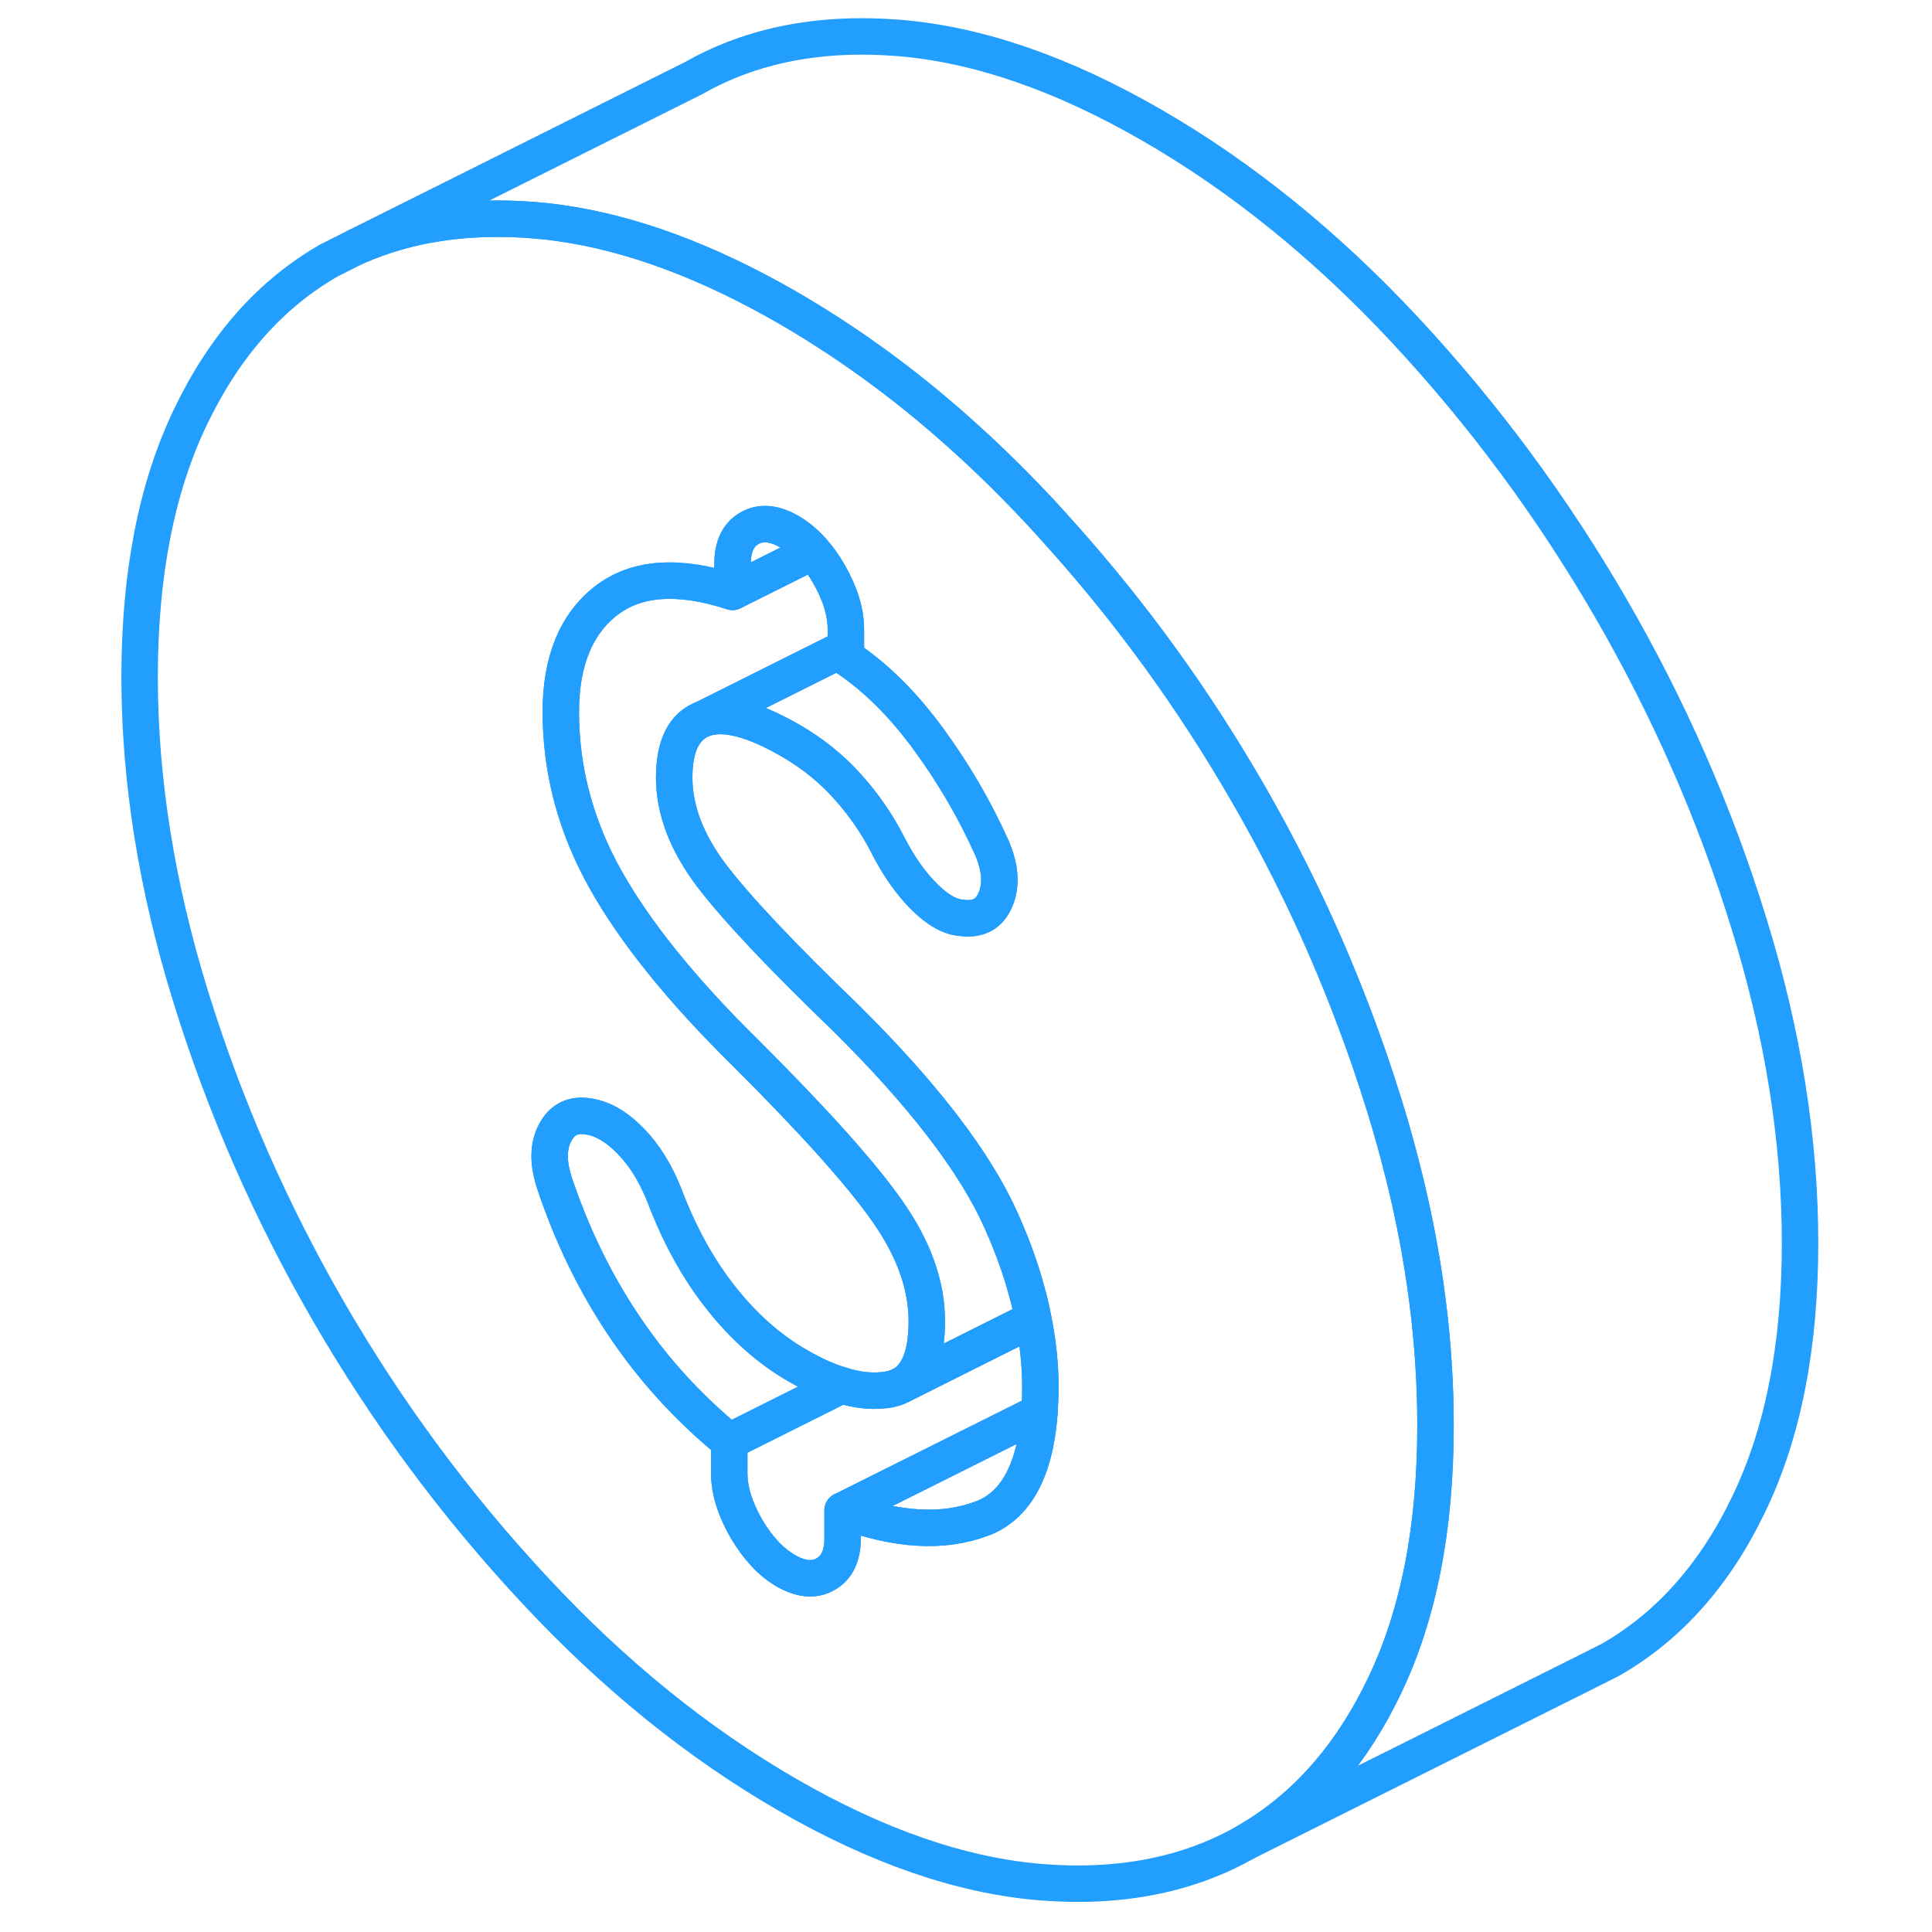
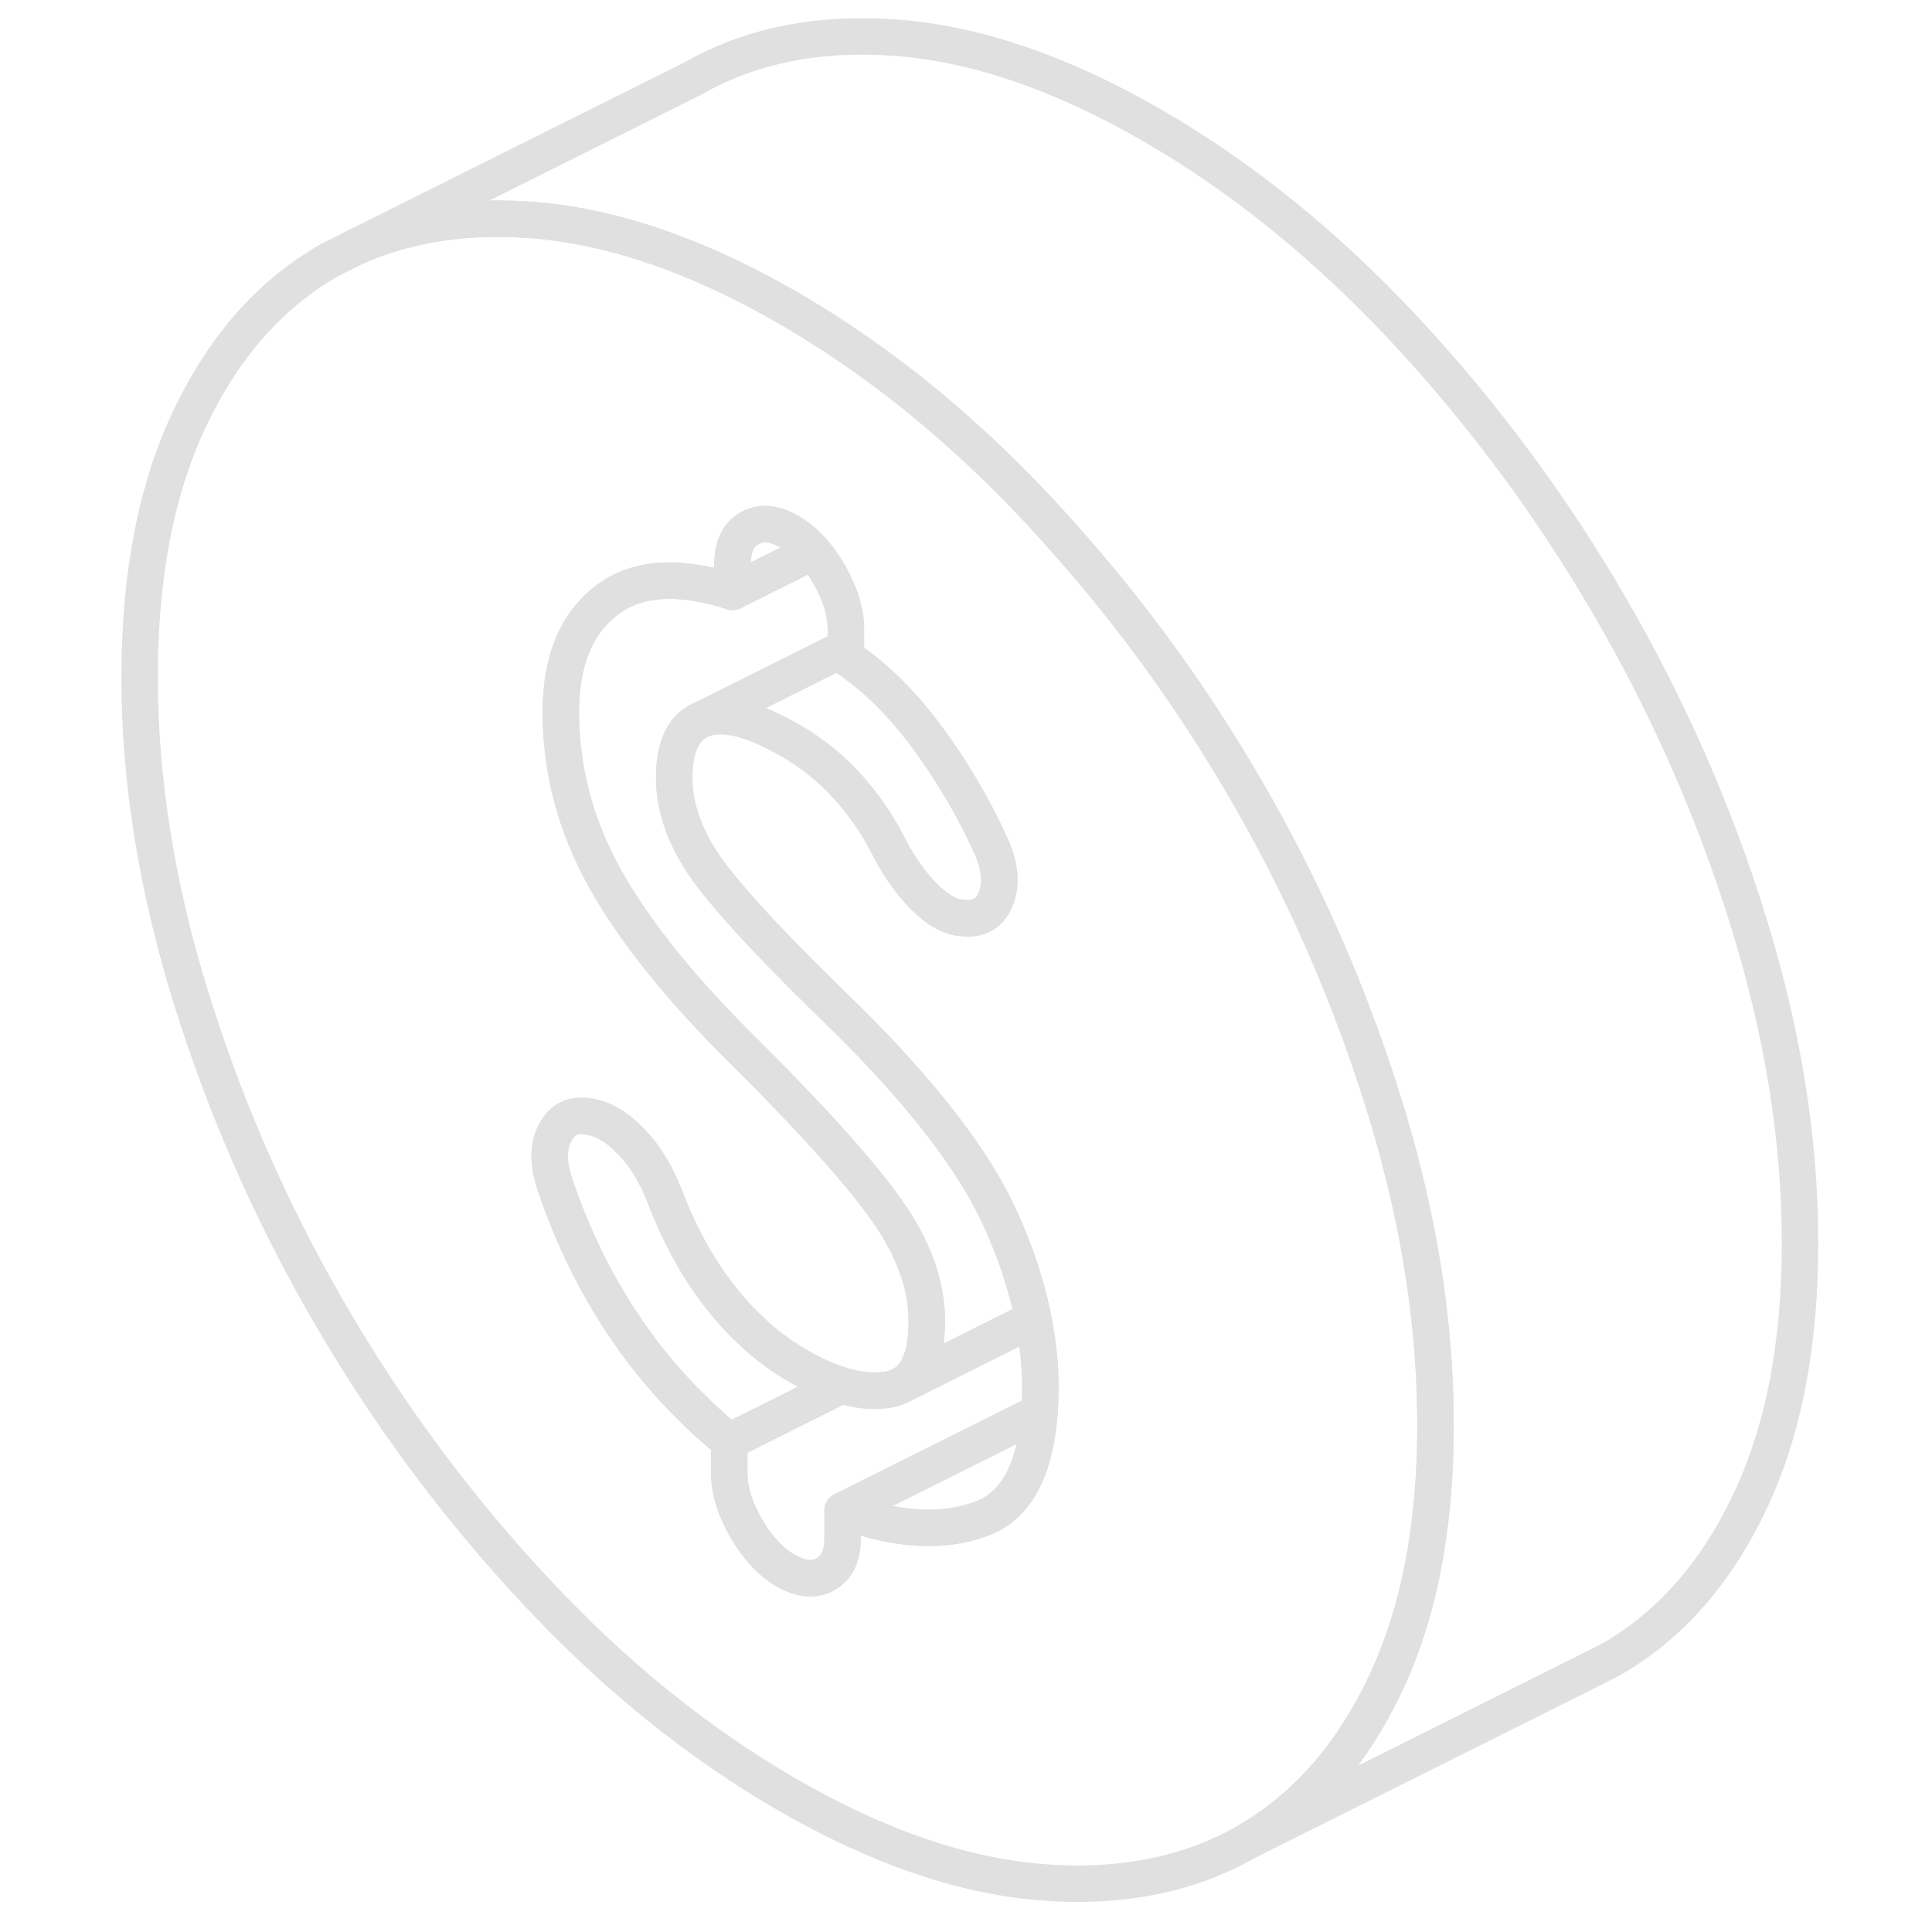
<svg xmlns="http://www.w3.org/2000/svg" width="48" height="48" viewBox="0 0 96 106" fill="none" stroke-width="2px" stroke-linecap="round" stroke-linejoin="round">
-   <path d="M38.3 29.164C37.47 28.694 36.74 28.624 36.12 28.984C35.5 29.334 35.19 29.994 35.19 30.944V32.474L39.61 30.264C39.21 29.804 38.77 29.434 38.3 29.164Z" stroke="#229EFF" stroke-linejoin="round" />
-   <path d="M72 64.404C71.69 63.164 71.35 61.924 70.96 60.674C70.41 58.894 69.8 57.134 69.13 55.394C67.54 51.244 65.62 47.224 63.36 43.334C60.49 38.384 57.17 33.784 53.39 29.544C52.96 29.054 52.52 28.574 52.08 28.094C51.2 27.154 50.31 26.244 49.4 25.374C48.78 24.774 48.16 24.204 47.53 23.644C44.55 20.994 41.44 18.744 38.21 16.874C33.82 14.344 29.67 12.804 25.76 12.244C25.29 12.174 24.82 12.124 24.35 12.084C20.67 11.784 17.39 12.274 14.53 13.544L13.06 14.284C9.86 16.114 7.33 18.964 5.46 22.854C3.59 26.744 2.66 31.504 2.66 37.144C2.66 42.784 3.59 48.634 5.46 54.674C7.33 60.714 9.86 66.494 13.06 72.014C16.26 77.534 20.02 82.614 24.35 87.254C28.67 91.894 33.29 95.634 38.21 98.474C43.13 101.314 47.75 102.904 52.08 103.264C56.4 103.614 60.16 102.884 63.36 101.064C66.39 99.334 68.83 96.684 70.66 93.104C70.76 92.904 70.86 92.704 70.96 92.494C72.83 88.604 73.76 83.844 73.76 78.204C73.76 73.724 73.18 69.124 72 64.404ZM52.03 77.484C51.85 79.964 51.17 81.694 50 82.664C49.67 82.944 49.29 83.164 48.88 83.314C46.74 84.124 44.21 83.974 41.24 82.874H41.23V84.404C41.23 85.354 40.92 86.014 40.3 86.364C39.68 86.724 38.95 86.654 38.12 86.184C37.29 85.704 36.57 84.924 35.94 83.854C35.32 82.774 35.01 81.764 35.01 80.814V79.084C32.76 77.234 30.83 75.124 29.23 72.734C27.63 70.354 26.36 67.724 25.41 64.874C25.06 63.784 25.07 62.874 25.46 62.144C25.84 61.414 26.45 61.114 27.28 61.254C28.05 61.364 28.82 61.804 29.59 62.594C30.36 63.374 30.98 64.384 31.46 65.604C32.29 67.784 33.32 69.654 34.57 71.224C35.81 72.794 37.2 74.024 38.74 74.914C39.6 75.414 40.41 75.784 41.17 76.004C42 76.264 42.76 76.354 43.46 76.274C43.57 76.274 43.67 76.254 43.77 76.234C43.98 76.194 44.18 76.134 44.36 76.044L44.56 75.944C45.21 75.544 45.61 74.794 45.77 73.704C45.82 73.334 45.85 72.934 45.85 72.494C45.85 70.514 45.13 68.504 43.68 66.444C42.23 64.374 39.63 61.484 35.9 57.764C32.4 54.324 29.84 51.144 28.21 48.234C26.58 45.314 25.77 42.264 25.77 39.064C25.77 36.284 26.6 34.244 28.26 32.954C29.92 31.674 32.23 31.514 35.19 32.474V30.944C35.19 29.994 35.5 29.334 36.12 28.984C36.74 28.624 37.47 28.694 38.3 29.164C38.77 29.434 39.21 29.804 39.61 30.264C39.92 30.614 40.21 31.024 40.48 31.494C41.1 32.574 41.41 33.584 41.41 34.534V36.064C43.01 37.124 44.51 38.604 45.9 40.494C47.29 42.384 48.46 44.384 49.41 46.494C49.88 47.584 49.96 48.524 49.63 49.324C49.31 50.124 48.7 50.474 47.81 50.364C47.16 50.334 46.46 49.944 45.72 49.214C44.98 48.474 44.31 47.534 43.72 46.374C43.13 45.214 42.39 44.144 41.5 43.154C40.61 42.164 39.57 41.324 38.39 40.644C36.32 39.444 34.73 39.044 33.63 39.424C32.54 39.814 31.99 40.894 31.99 42.664C31.99 44.434 32.67 46.214 34.03 48.024C35.4 49.824 37.86 52.434 41.41 55.854C45.68 60.084 48.52 63.794 49.94 66.994C50.54 68.334 51.01 69.634 51.35 70.914C51.49 71.404 51.6 71.894 51.69 72.374C51.95 73.644 52.08 74.874 52.08 76.084C52.08 76.574 52.06 77.044 52.03 77.484Z" stroke="#229EFF" stroke-linejoin="round" />
-   <path d="M41.17 76.004L35.01 79.084C32.76 77.234 30.83 75.124 29.23 72.734C27.63 70.354 26.36 67.724 25.41 64.874C25.06 63.784 25.07 62.874 25.46 62.144C25.84 61.414 26.45 61.114 27.28 61.254C28.05 61.364 28.82 61.804 29.59 62.594C30.36 63.374 30.98 64.384 31.46 65.604C32.29 67.784 33.32 69.654 34.57 71.224C35.81 72.794 37.2 74.024 38.74 74.914C39.6 75.414 40.41 75.784 41.17 76.004Z" stroke="#229EFF" stroke-linejoin="round" />
-   <path d="M52.08 76.084C52.08 76.573 52.06 77.043 52.03 77.484L41.24 82.874H41.23V84.403C41.23 85.353 40.92 86.013 40.3 86.364C39.68 86.724 38.95 86.653 38.12 86.183C37.29 85.704 36.57 84.924 35.94 83.853C35.32 82.773 35.01 81.763 35.01 80.814V79.084L41.17 76.004C42 76.263 42.76 76.353 43.46 76.273C43.57 76.273 43.67 76.254 43.77 76.234C43.98 76.194 44.18 76.133 44.36 76.043L44.56 75.944L51.69 72.374C51.95 73.644 52.08 74.874 52.08 76.084Z" stroke="#229EFF" stroke-linejoin="round" />
-   <path d="M52.03 77.484C51.85 79.964 51.17 81.694 50 82.664C49.67 82.944 49.29 83.164 48.88 83.314C46.74 84.124 44.21 83.974 41.24 82.874L52.03 77.484Z" stroke="#229EFF" stroke-linejoin="round" />
-   <path d="M45.77 73.704C45.821 73.334 45.85 72.934 45.85 72.494C45.85 70.514 45.13 68.504 43.681 66.444C42.23 64.374 39.63 61.484 35.901 57.764C32.401 54.324 29.841 51.144 28.211 48.234C26.581 45.314 25.77 42.264 25.77 39.064C25.77 36.284 26.601 34.244 28.261 32.954C29.921 31.674 32.231 31.514 35.191 32.474L39.611 30.264C39.92 30.614 40.211 31.024 40.48 31.494C41.1 32.574 41.41 33.584 41.41 34.534V35.534L33.63 39.424C32.541 39.814 31.991 40.894 31.991 42.664C31.991 44.434 32.67 46.214 34.031 48.024C35.401 49.824 37.861 52.434 41.41 55.854C45.681 60.084 48.521 63.794 49.941 66.994C50.541 68.334 51.011 69.634 51.35 70.914C51.49 71.404 51.601 71.894 51.691 72.374L44.56 75.944C45.211 75.544 45.611 74.794 45.77 73.704Z" stroke="#229EFF" stroke-linejoin="round" />
-   <path d="M49.63 49.323C49.31 50.123 48.7 50.473 47.81 50.363C47.16 50.333 46.46 49.943 45.72 49.213C44.98 48.473 44.31 47.533 43.72 46.373C43.13 45.213 42.39 44.143 41.5 43.153C40.61 42.163 39.57 41.323 38.39 40.643C36.32 39.443 34.73 39.043 33.63 39.423L41.41 35.533V36.063C43.01 37.123 44.51 38.603 45.9 40.493C47.29 42.383 48.46 44.383 49.41 46.493C49.88 47.583 49.96 48.523 49.63 49.323Z" stroke="#229EFF" stroke-linejoin="round" />
-   <path d="M93.76 68.204C93.76 73.844 92.83 78.604 90.96 82.494C89.1 86.384 86.56 89.234 83.36 91.064L81.89 91.804L63.36 101.064C66.39 99.334 68.83 96.684 70.66 93.104C70.76 92.904 70.86 92.704 70.96 92.494C72.83 88.604 73.76 83.844 73.76 78.204C73.76 73.724 73.18 69.124 72 64.404C71.69 63.164 71.35 61.924 70.96 60.674C70.41 58.894 69.8 57.134 69.13 55.394C67.54 51.244 65.62 47.224 63.36 43.334C60.49 38.384 57.17 33.784 53.39 29.544C52.96 29.054 52.52 28.574 52.08 28.094C51.2 27.154 50.31 26.244 49.4 25.374C48.78 24.774 48.16 24.204 47.53 23.644C44.55 20.994 41.44 18.744 38.21 16.874C33.82 14.344 29.67 12.804 25.76 12.244C25.29 12.174 24.82 12.124 24.35 12.084C20.67 11.784 17.39 12.274 14.53 13.544L33.06 4.284C36.26 2.464 40.02 1.734 44.35 2.084C48.67 2.444 53.29 4.034 58.21 6.874C63.13 9.714 67.75 13.454 72.08 18.094C76.4 22.734 80.16 27.814 83.36 33.334C86.56 38.854 89.1 44.634 90.96 50.674C92.83 56.714 93.76 62.554 93.76 68.204Z" stroke="#229EFF" stroke-linejoin="round" />
-   <path d="M41.24 82.874L41.23 82.883" stroke="#229EFF" stroke-linejoin="round" />
+   <path d="M38.3 29.164C37.47 28.694 36.74 28.624 36.12 28.984C35.5 29.334 35.19 29.994 35.19 30.944V32.474L39.61 30.264C39.21 29.804 38.77 29.434 38.3 29.164Z" stroke="#E0E0E0" stroke-linejoin="round" />
+   <path d="M72 64.404C71.69 63.164 71.35 61.924 70.96 60.674C70.41 58.894 69.8 57.134 69.13 55.394C67.54 51.244 65.62 47.224 63.36 43.334C60.49 38.384 57.17 33.784 53.39 29.544C52.96 29.054 52.52 28.574 52.08 28.094C51.2 27.154 50.31 26.244 49.4 25.374C48.78 24.774 48.16 24.204 47.53 23.644C44.55 20.994 41.44 18.744 38.21 16.874C33.82 14.344 29.67 12.804 25.76 12.244C25.29 12.174 24.82 12.124 24.35 12.084C20.67 11.784 17.39 12.274 14.53 13.544L13.06 14.284C9.86 16.114 7.33 18.964 5.46 22.854C3.59 26.744 2.66 31.504 2.66 37.144C2.66 42.784 3.59 48.634 5.46 54.674C7.33 60.714 9.86 66.494 13.06 72.014C16.26 77.534 20.02 82.614 24.35 87.254C28.67 91.894 33.29 95.634 38.21 98.474C43.13 101.314 47.75 102.904 52.08 103.264C56.4 103.614 60.16 102.884 63.36 101.064C66.39 99.334 68.83 96.684 70.66 93.104C70.76 92.904 70.86 92.704 70.96 92.494C72.83 88.604 73.76 83.844 73.76 78.204C73.76 73.724 73.18 69.124 72 64.404ZM52.03 77.484C51.85 79.964 51.17 81.694 50 82.664C49.67 82.944 49.29 83.164 48.88 83.314C46.74 84.124 44.21 83.974 41.24 82.874H41.23V84.404C41.23 85.354 40.92 86.014 40.3 86.364C39.68 86.724 38.95 86.654 38.12 86.184C37.29 85.704 36.57 84.924 35.94 83.854C35.32 82.774 35.01 81.764 35.01 80.814V79.084C32.76 77.234 30.83 75.124 29.23 72.734C27.63 70.354 26.36 67.724 25.41 64.874C25.06 63.784 25.07 62.874 25.46 62.144C25.84 61.414 26.45 61.114 27.28 61.254C28.05 61.364 28.82 61.804 29.59 62.594C30.36 63.374 30.98 64.384 31.46 65.604C32.29 67.784 33.32 69.654 34.57 71.224C35.81 72.794 37.2 74.024 38.74 74.914C39.6 75.414 40.41 75.784 41.17 76.004C42 76.264 42.76 76.354 43.46 76.274C43.57 76.274 43.67 76.254 43.77 76.234C43.98 76.194 44.18 76.134 44.36 76.044L44.56 75.944C45.21 75.544 45.61 74.794 45.77 73.704C45.82 73.334 45.85 72.934 45.85 72.494C45.85 70.514 45.13 68.504 43.68 66.444C42.23 64.374 39.63 61.484 35.9 57.764C32.4 54.324 29.84 51.144 28.21 48.234C26.58 45.314 25.77 42.264 25.77 39.064C25.77 36.284 26.6 34.244 28.26 32.954C29.92 31.674 32.23 31.514 35.19 32.474V30.944C35.19 29.994 35.5 29.334 36.12 28.984C36.74 28.624 37.47 28.694 38.3 29.164C38.77 29.434 39.21 29.804 39.61 30.264C39.92 30.614 40.21 31.024 40.48 31.494C41.1 32.574 41.41 33.584 41.41 34.534V36.064C43.01 37.124 44.51 38.604 45.9 40.494C47.29 42.384 48.46 44.384 49.41 46.494C49.88 47.584 49.96 48.524 49.63 49.324C49.31 50.124 48.7 50.474 47.81 50.364C47.16 50.334 46.46 49.944 45.72 49.214C44.98 48.474 44.31 47.534 43.72 46.374C43.13 45.214 42.39 44.144 41.5 43.154C40.61 42.164 39.57 41.324 38.39 40.644C36.32 39.444 34.73 39.044 33.63 39.424C32.54 39.814 31.99 40.894 31.99 42.664C31.99 44.434 32.67 46.214 34.03 48.024C35.4 49.824 37.86 52.434 41.41 55.854C45.68 60.084 48.52 63.794 49.94 66.994C50.54 68.334 51.01 69.634 51.35 70.914C51.49 71.404 51.6 71.894 51.69 72.374C51.95 73.644 52.08 74.874 52.08 76.084C52.08 76.574 52.06 77.044 52.03 77.484Z" stroke="#E0E0E0" stroke-linejoin="round" />
+   <path d="M41.17 76.004L35.01 79.084C32.76 77.234 30.83 75.124 29.23 72.734C27.63 70.354 26.36 67.724 25.41 64.874C25.06 63.784 25.07 62.874 25.46 62.144C25.84 61.414 26.45 61.114 27.28 61.254C28.05 61.364 28.82 61.804 29.59 62.594C30.36 63.374 30.98 64.384 31.46 65.604C32.29 67.784 33.32 69.654 34.57 71.224C35.81 72.794 37.2 74.024 38.74 74.914C39.6 75.414 40.41 75.784 41.17 76.004Z" stroke="#E0E0E0" stroke-linejoin="round" />
+   <path d="M52.08 76.084C52.08 76.573 52.06 77.043 52.03 77.484L41.24 82.874H41.23V84.403C41.23 85.353 40.92 86.013 40.3 86.364C39.68 86.724 38.95 86.653 38.12 86.183C37.29 85.704 36.57 84.924 35.94 83.853C35.32 82.773 35.01 81.763 35.01 80.814V79.084L41.17 76.004C42 76.263 42.76 76.353 43.46 76.273C43.57 76.273 43.67 76.254 43.77 76.234C43.98 76.194 44.18 76.133 44.36 76.043L44.56 75.944L51.69 72.374C51.95 73.644 52.08 74.874 52.08 76.084Z" stroke="#E0E0E0" stroke-linejoin="round" />
+   <path d="M52.03 77.484C51.85 79.964 51.17 81.694 50 82.664C49.67 82.944 49.29 83.164 48.88 83.314C46.74 84.124 44.21 83.974 41.24 82.874L52.03 77.484Z" stroke="#E0E0E0" stroke-linejoin="round" />
+   <path d="M45.77 73.704C45.821 73.334 45.85 72.934 45.85 72.494C45.85 70.514 45.13 68.504 43.681 66.444C42.23 64.374 39.63 61.484 35.901 57.764C32.401 54.324 29.841 51.144 28.211 48.234C26.581 45.314 25.77 42.264 25.77 39.064C25.77 36.284 26.601 34.244 28.261 32.954C29.921 31.674 32.231 31.514 35.191 32.474L39.611 30.264C39.92 30.614 40.211 31.024 40.48 31.494C41.1 32.574 41.41 33.584 41.41 34.534V35.534L33.63 39.424C32.541 39.814 31.991 40.894 31.991 42.664C31.991 44.434 32.67 46.214 34.031 48.024C35.401 49.824 37.861 52.434 41.41 55.854C45.681 60.084 48.521 63.794 49.941 66.994C50.541 68.334 51.011 69.634 51.35 70.914C51.49 71.404 51.601 71.894 51.691 72.374L44.56 75.944C45.211 75.544 45.611 74.794 45.77 73.704Z" stroke="#E0E0E0" stroke-linejoin="round" />
+   <path d="M49.63 49.323C49.31 50.123 48.7 50.473 47.81 50.363C47.16 50.333 46.46 49.943 45.72 49.213C44.98 48.473 44.31 47.533 43.72 46.373C43.13 45.213 42.39 44.143 41.5 43.153C40.61 42.163 39.57 41.323 38.39 40.643C36.32 39.443 34.73 39.043 33.63 39.423L41.41 35.533V36.063C43.01 37.123 44.51 38.603 45.9 40.493C47.29 42.383 48.46 44.383 49.41 46.493C49.88 47.583 49.96 48.523 49.63 49.323Z" stroke="#E0E0E0" stroke-linejoin="round" />
+   <path d="M93.76 68.204C93.76 73.844 92.83 78.604 90.96 82.494C89.1 86.384 86.56 89.234 83.36 91.064L81.89 91.804L63.36 101.064C66.39 99.334 68.83 96.684 70.66 93.104C70.76 92.904 70.86 92.704 70.96 92.494C72.83 88.604 73.76 83.844 73.76 78.204C73.76 73.724 73.18 69.124 72 64.404C71.69 63.164 71.35 61.924 70.96 60.674C70.41 58.894 69.8 57.134 69.13 55.394C67.54 51.244 65.62 47.224 63.36 43.334C60.49 38.384 57.17 33.784 53.39 29.544C52.96 29.054 52.52 28.574 52.08 28.094C51.2 27.154 50.31 26.244 49.4 25.374C48.78 24.774 48.16 24.204 47.53 23.644C44.55 20.994 41.44 18.744 38.21 16.874C33.82 14.344 29.67 12.804 25.76 12.244C25.29 12.174 24.82 12.124 24.35 12.084C20.67 11.784 17.39 12.274 14.53 13.544L33.06 4.284C36.26 2.464 40.02 1.734 44.35 2.084C48.67 2.444 53.29 4.034 58.21 6.874C63.13 9.714 67.75 13.454 72.08 18.094C76.4 22.734 80.16 27.814 83.36 33.334C86.56 38.854 89.1 44.634 90.96 50.674C92.83 56.714 93.76 62.554 93.76 68.204Z" stroke="#E0E0E0" stroke-linejoin="round" />
+   <path d="M41.24 82.874L41.23 82.883" stroke="#E0E0E0" stroke-linejoin="round" />
</svg>
